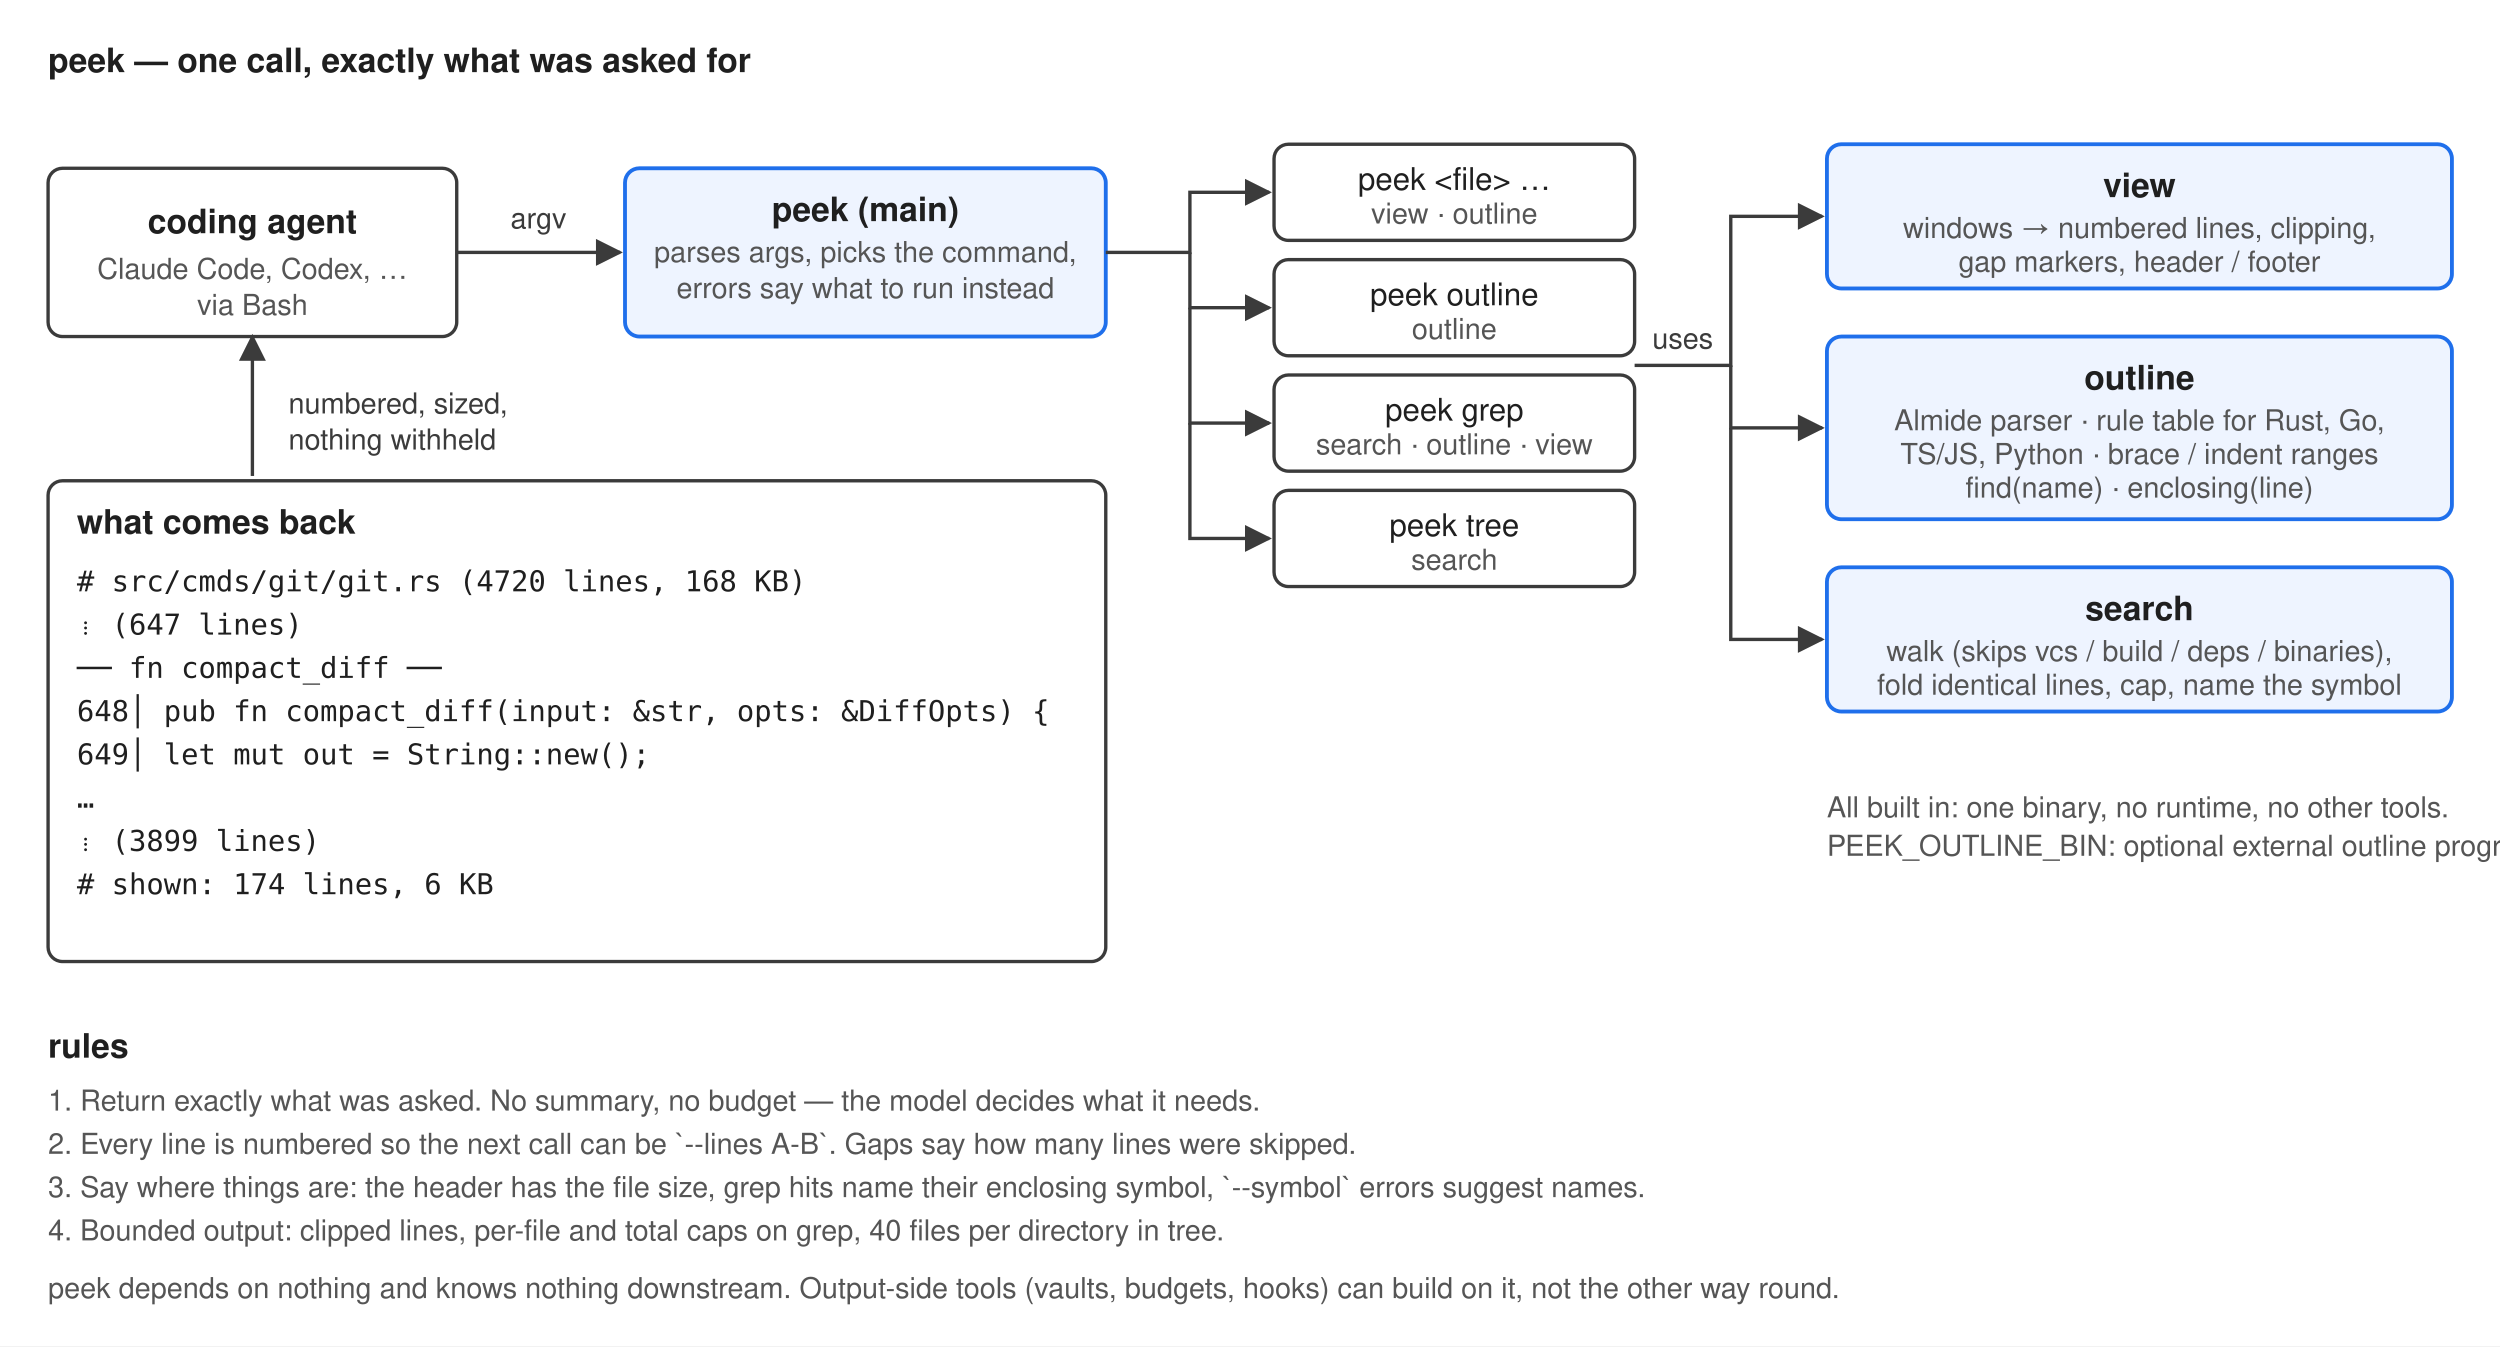
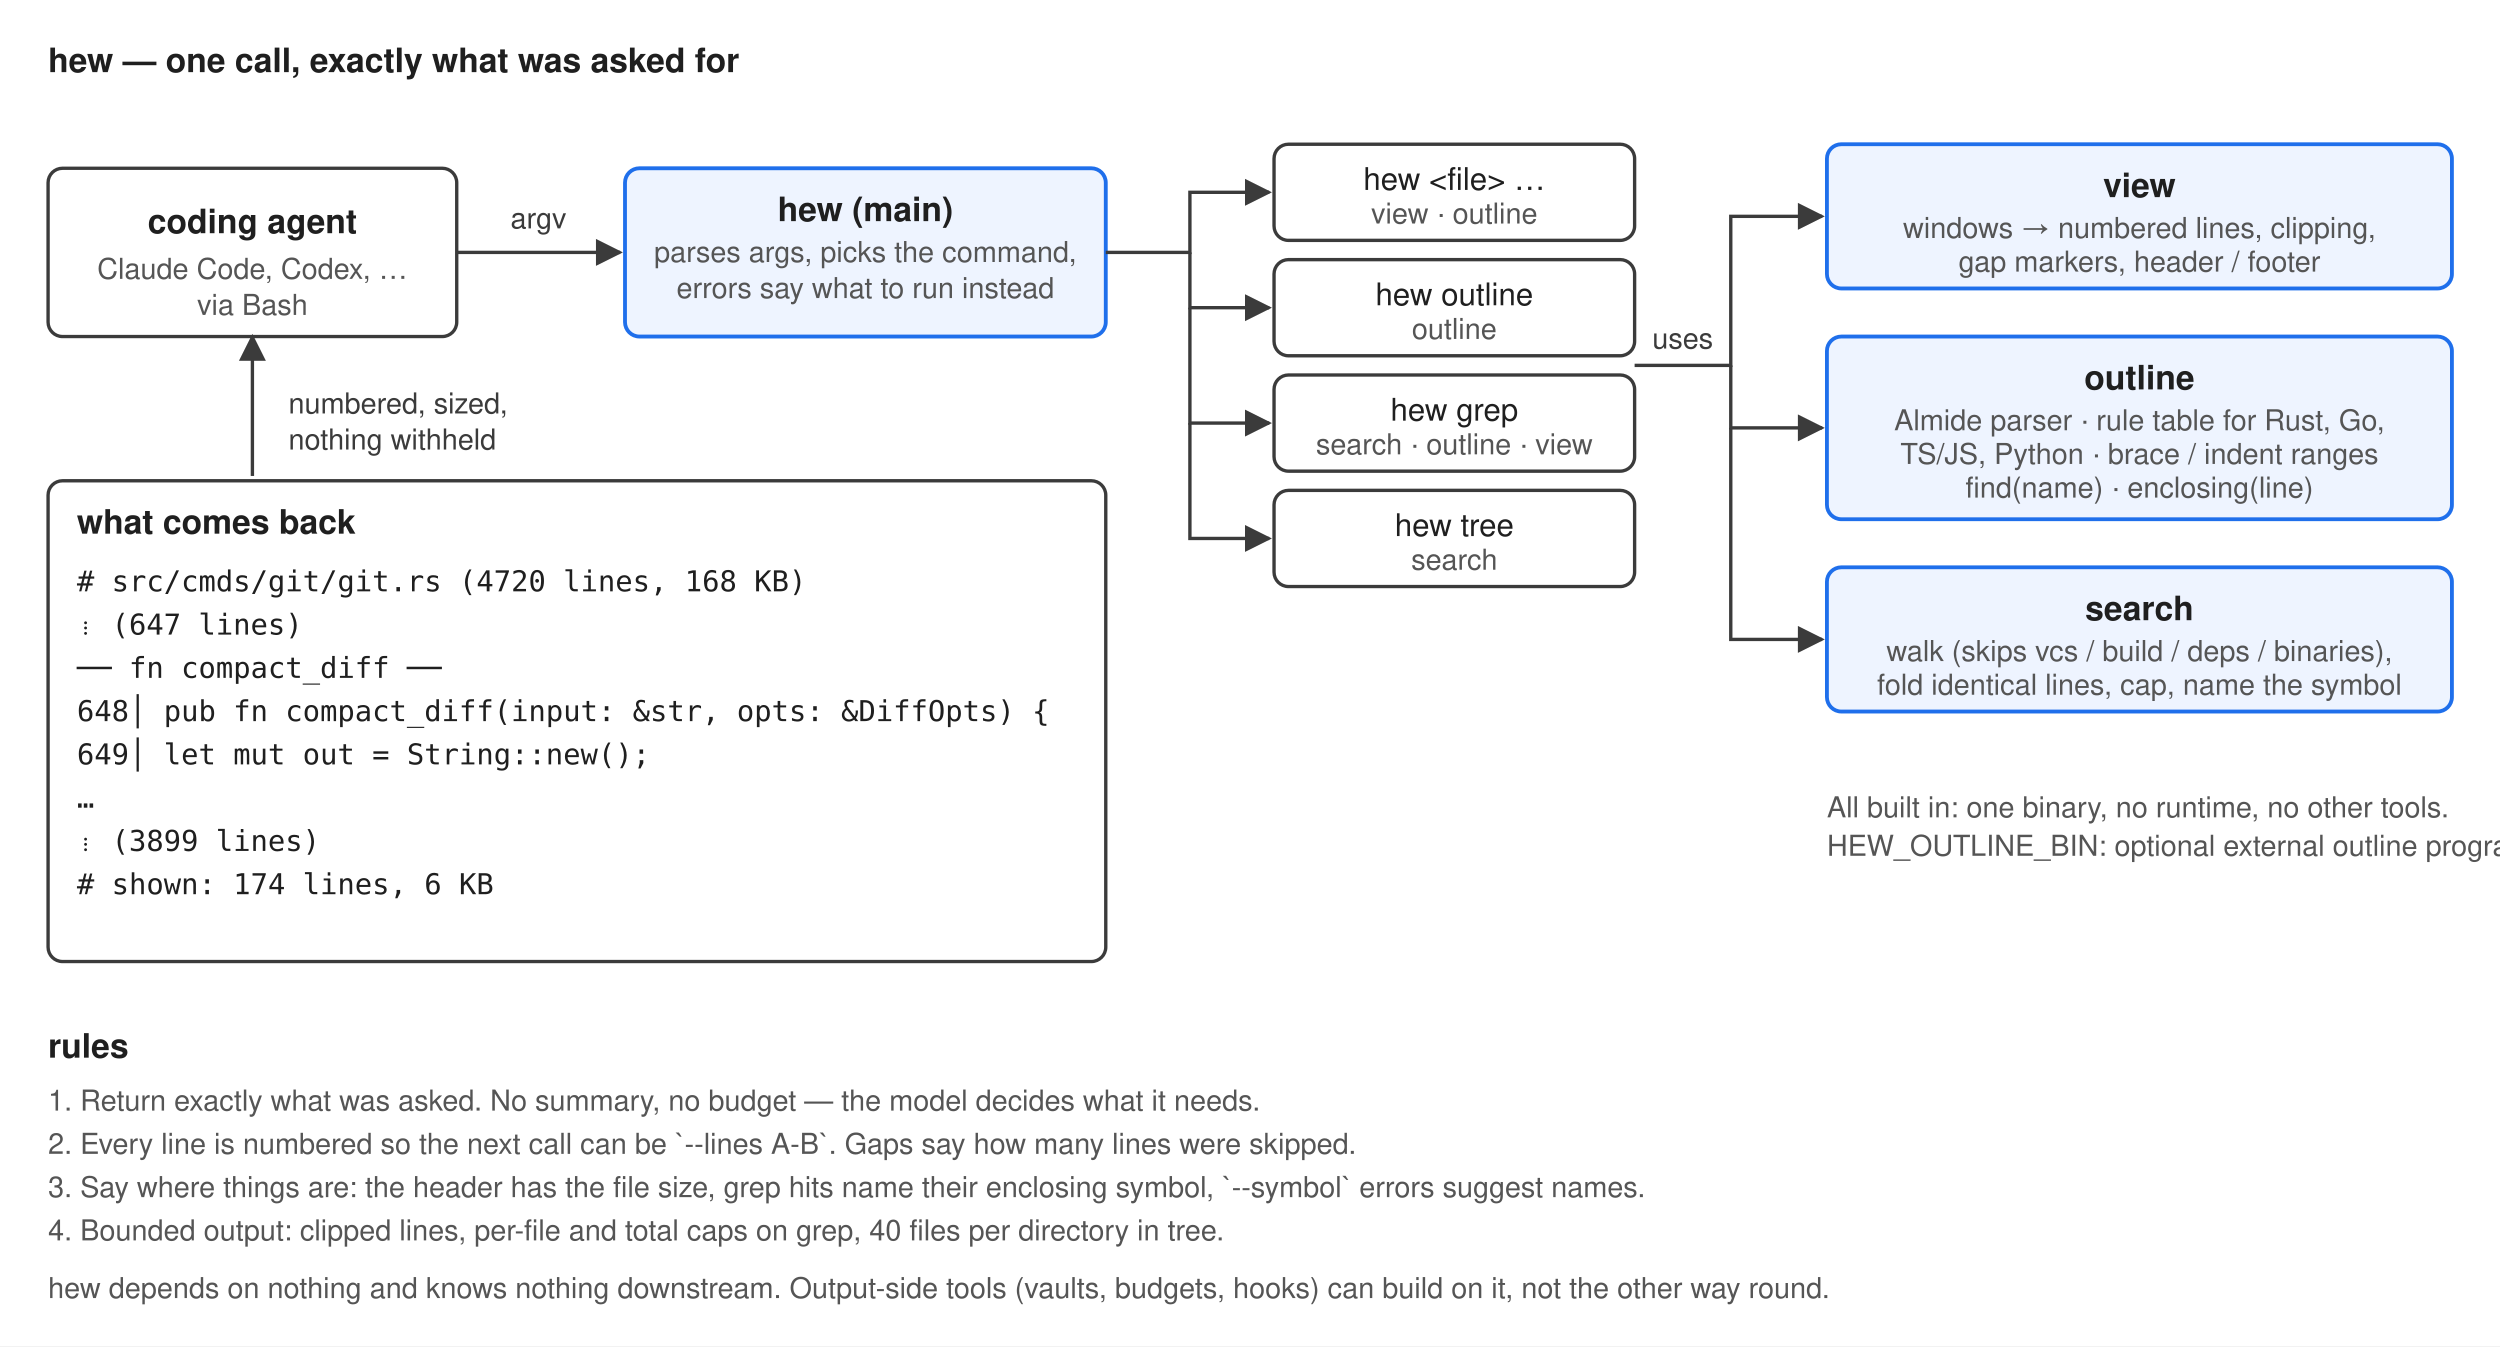
<svg xmlns="http://www.w3.org/2000/svg" width="1040" height="560" viewBox="0 0 1040 560" font-family="ui-sans-serif, -apple-system, 'Segoe UI', Helvetica, Arial, sans-serif" font-size="13">
  <defs>
    <marker id="a" viewBox="0 0 10 10" refX="9" refY="5" markerWidth="8" markerHeight="8" orient="auto-start-reverse">
      <path d="M0,0 L10,5 L0,10 z" fill="#3b3b3b" />
    </marker>
    <marker id="ab" viewBox="0 0 10 10" refX="9" refY="5" markerWidth="8" markerHeight="8" orient="auto-start-reverse">
      <path d="M0,0 L10,5 L0,10 z" fill="#1f6feb" />
    </marker>
  </defs>
  <style>
    .box { fill:#ffffff; stroke:#3b3b3b; stroke-width:1.4; rx:6; }
    .mod { fill:#eef4ff; stroke:#1f6feb; stroke-width:1.6; rx:6; }
    .ext { fill:#fff8e6; stroke:#b8860b; stroke-width:1.4; rx:6; stroke-dasharray:5 3; }
    .t { fill:#1f1f1f; }
    .h { fill:#1f1f1f; font-weight:600; font-size:14px; }
    .s { fill:#555; font-size:12px; }
    .l { fill:#3b3b3b; font-size:12px; }
    .lb { fill:#1f6feb; font-size:12px; }
    .arrow { stroke:#3b3b3b; stroke-width:1.4; fill:none; marker-end:url(#a); }
    .arrowb { stroke:#1f6feb; stroke-width:1.4; fill:none; marker-end:url(#ab); stroke-dasharray:5 4; }
    .mono { font-family: ui-monospace, Menlo, Consolas, monospace; font-size:12px; fill:#1f1f1f; }
  </style>
  <rect x="0" y="0" width="1040" height="560" fill="#ffffff" />
-   <text x="20" y="30" class="h" font-size="16">peek — one call, exactly what was asked for</text>
+   <text x="20" y="30" class="h" font-size="16">hew — one call, exactly what was asked for</text>
  <rect x="20" y="70" width="170" height="70" class="box" />
  <text x="105" y="97" text-anchor="middle" class="h">coding agent</text>
  <text x="105" y="116" text-anchor="middle" class="s">Claude Code, Codex, …</text>
  <text x="105" y="131" text-anchor="middle" class="s">via Bash</text>
  <rect x="260" y="70" width="200" height="70" class="mod" />
-   <text x="360" y="92" text-anchor="middle" class="h">peek (main)</text>
+   <text x="360" y="92" text-anchor="middle" class="h">hew (main)</text>
  <text x="360" y="109" text-anchor="middle" class="s">parses args, picks the command,</text>
  <text x="360" y="124" text-anchor="middle" class="s">errors say what to run instead</text>
  <line x1="190" y1="105" x2="258" y2="105" class="arrow" />
  <text x="224" y="95" text-anchor="middle" class="l">argv</text>
  <rect x="530" y="60" width="150" height="40" class="box" />
-   <text x="605" y="79" text-anchor="middle" class="t">peek &lt;file&gt; …</text>
+   <text x="605" y="79" text-anchor="middle" class="t">hew &lt;file&gt; …</text>
  <text x="605" y="93" text-anchor="middle" class="s">view · outline</text>
  <rect x="530" y="108" width="150" height="40" class="box" />
-   <text x="605" y="127" text-anchor="middle" class="t">peek outline</text>
+   <text x="605" y="127" text-anchor="middle" class="t">hew outline</text>
  <text x="605" y="141" text-anchor="middle" class="s">outline</text>
  <rect x="530" y="156" width="150" height="40" class="box" />
-   <text x="605" y="175" text-anchor="middle" class="t">peek grep</text>
+   <text x="605" y="175" text-anchor="middle" class="t">hew grep</text>
  <text x="605" y="189" text-anchor="middle" class="s">search · outline · view</text>
  <rect x="530" y="204" width="150" height="40" class="box" />
-   <text x="605" y="223" text-anchor="middle" class="t">peek tree</text>
+   <text x="605" y="223" text-anchor="middle" class="t">hew tree</text>
  <text x="605" y="237" text-anchor="middle" class="s">search</text>
  <path d="M460,105 L495,105 L495,80 L528,80" class="arrow" />
  <path d="M495,105 L495,128 L528,128" class="arrow" />
  <path d="M495,128 L495,176 L528,176" class="arrow" />
  <path d="M495,176 L495,224 L528,224" class="arrow" />
  <rect x="760" y="60" width="260" height="60" class="mod" />
  <text x="890" y="82" text-anchor="middle" class="h">view</text>
  <text x="890" y="99" text-anchor="middle" class="s">windows → numbered lines, clipping,</text>
  <text x="890" y="113" text-anchor="middle" class="s">gap markers, header / footer</text>
  <rect x="760" y="140" width="260" height="76" class="mod" />
  <text x="890" y="162" text-anchor="middle" class="h">outline</text>
  <text x="890" y="179" text-anchor="middle" class="s">Almide parser · rule table for Rust, Go,</text>
  <text x="890" y="193" text-anchor="middle" class="s">TS/JS, Python · brace / indent ranges</text>
  <text x="890" y="207" text-anchor="middle" class="s">find(name) · enclosing(line)</text>
  <rect x="760" y="236" width="260" height="60" class="mod" />
  <text x="890" y="258" text-anchor="middle" class="h">search</text>
  <text x="890" y="275" text-anchor="middle" class="s">walk (skips vcs / build / deps / binaries),</text>
  <text x="890" y="289" text-anchor="middle" class="s">fold identical lines, cap, name the symbol</text>
  <path d="M680,152 L720,152 L720,90 L758,90" class="arrow" />
  <path d="M720,152 L720,178 L758,178" class="arrow" />
  <path d="M720,178 L720,266 L758,266" class="arrow" />
  <text x="700" y="145" text-anchor="middle" class="l">uses</text>
  <text x="760" y="340" class="s">All built in: one binary, no runtime, no other tools.</text>
-   <text x="760" y="356" class="s">PEEK_OUTLINE_BIN: optional external outline program.</text>
+   <text x="760" y="356" class="s">HEW_OUTLINE_BIN: optional external outline program.</text>
  <rect x="20" y="200" width="440" height="200" class="box" />
  <text x="32" y="222" class="h">what comes back</text>
  <text x="32" y="246" class="mono"># src/cmds/git/git.rs  (4720 lines, 168 KB)</text>
  <text x="32" y="264" class="mono">       ⋮  (647 lines)</text>
  <text x="32" y="282" class="mono">     ── fn compact_diff ──</text>
  <text x="32" y="300" class="mono"> 648│ pub fn compact_diff(input: &amp;str, opts: &amp;DiffOpts) {</text>
  <text x="32" y="318" class="mono"> 649│     let mut out = String::new();</text>
  <text x="32" y="336" class="mono"> …</text>
  <text x="32" y="354" class="mono">       ⋮  (3899 lines)</text>
  <text x="32" y="372" class="mono"># shown: 174 lines, 6 KB</text>
  <path d="M105,140 L105,198" class="arrow" transform="scale(1,-1) translate(0,-338)" />
  <text x="120" y="172" class="l">numbered, sized,</text>
  <text x="120" y="187" class="l">nothing withheld</text>
  <text x="20" y="440" class="h">rules</text>
  <text x="20" y="462" class="s">1. Return exactly what was asked. No summary, no budget — the model decides what it needs.</text>
  <text x="20" y="480" class="s">2. Every line is numbered so the next call can be `--lines A-B`. Gaps say how many lines were skipped.</text>
  <text x="20" y="498" class="s">3. Say where things are: the header has the file size, grep hits name their enclosing symbol, `--symbol` errors suggest names.</text>
  <text x="20" y="516" class="s">4. Bounded output: clipped lines, per-file and total caps on grep, 40 files per directory in tree.</text>
-   <text x="20" y="540" class="s">peek depends on nothing and knows nothing downstream. Output-side tools (vaults, budgets, hooks) can build on it, not the other way round.</text>
+   <text x="20" y="540" class="s">hew depends on nothing and knows nothing downstream. Output-side tools (vaults, budgets, hooks) can build on it, not the other way round.</text>
</svg>
